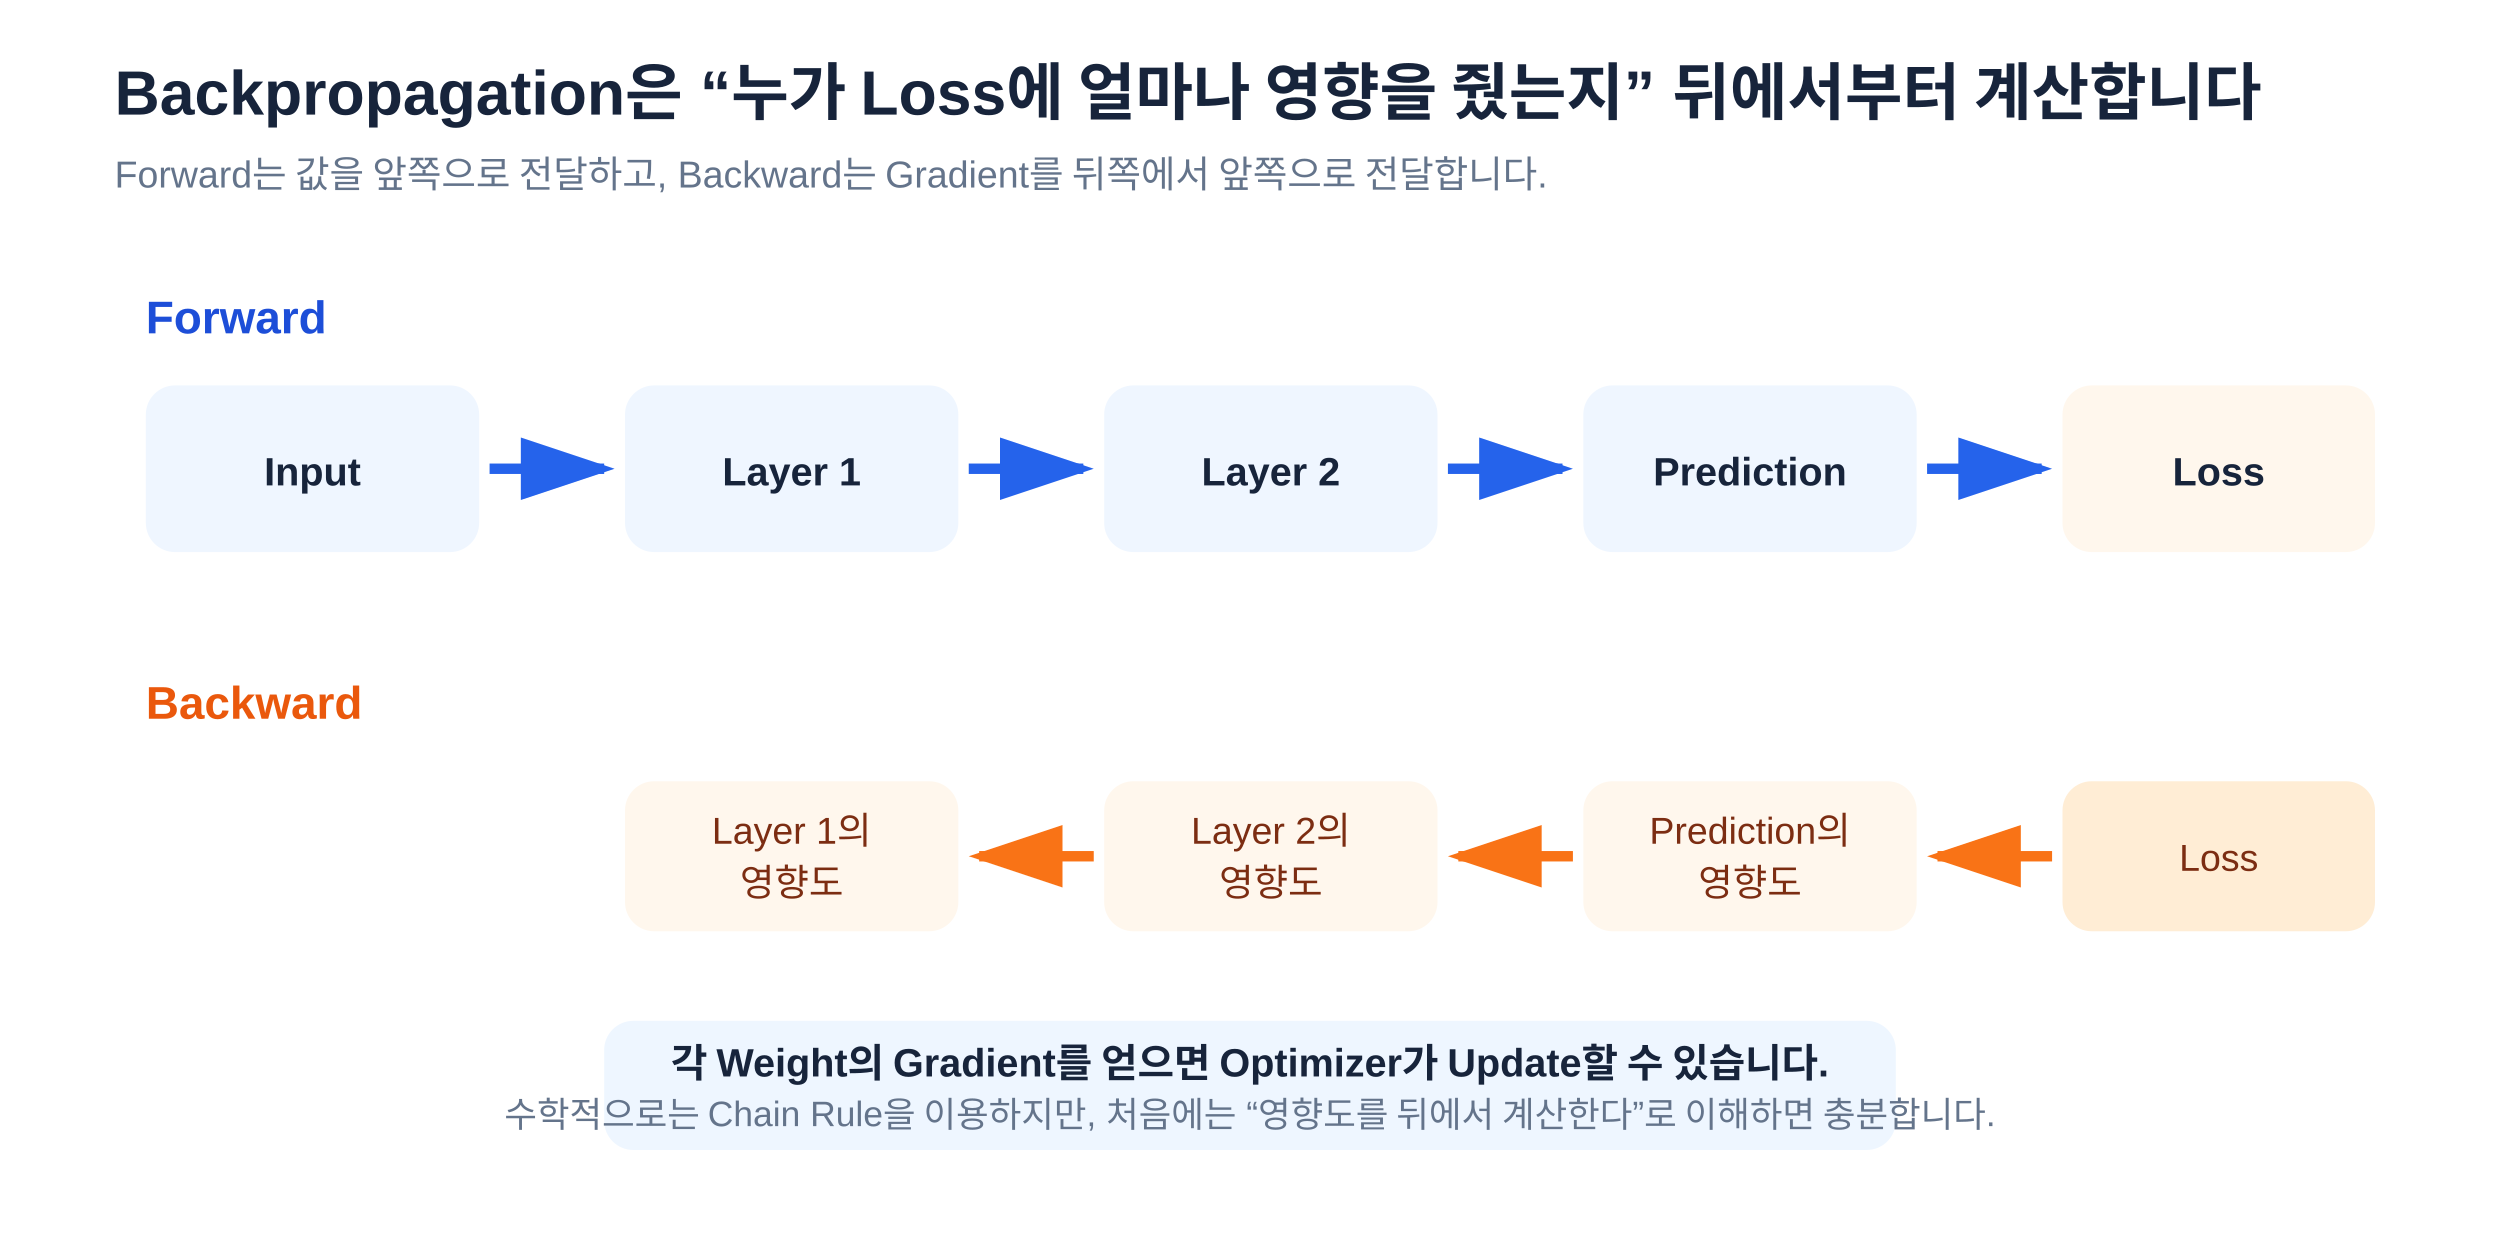
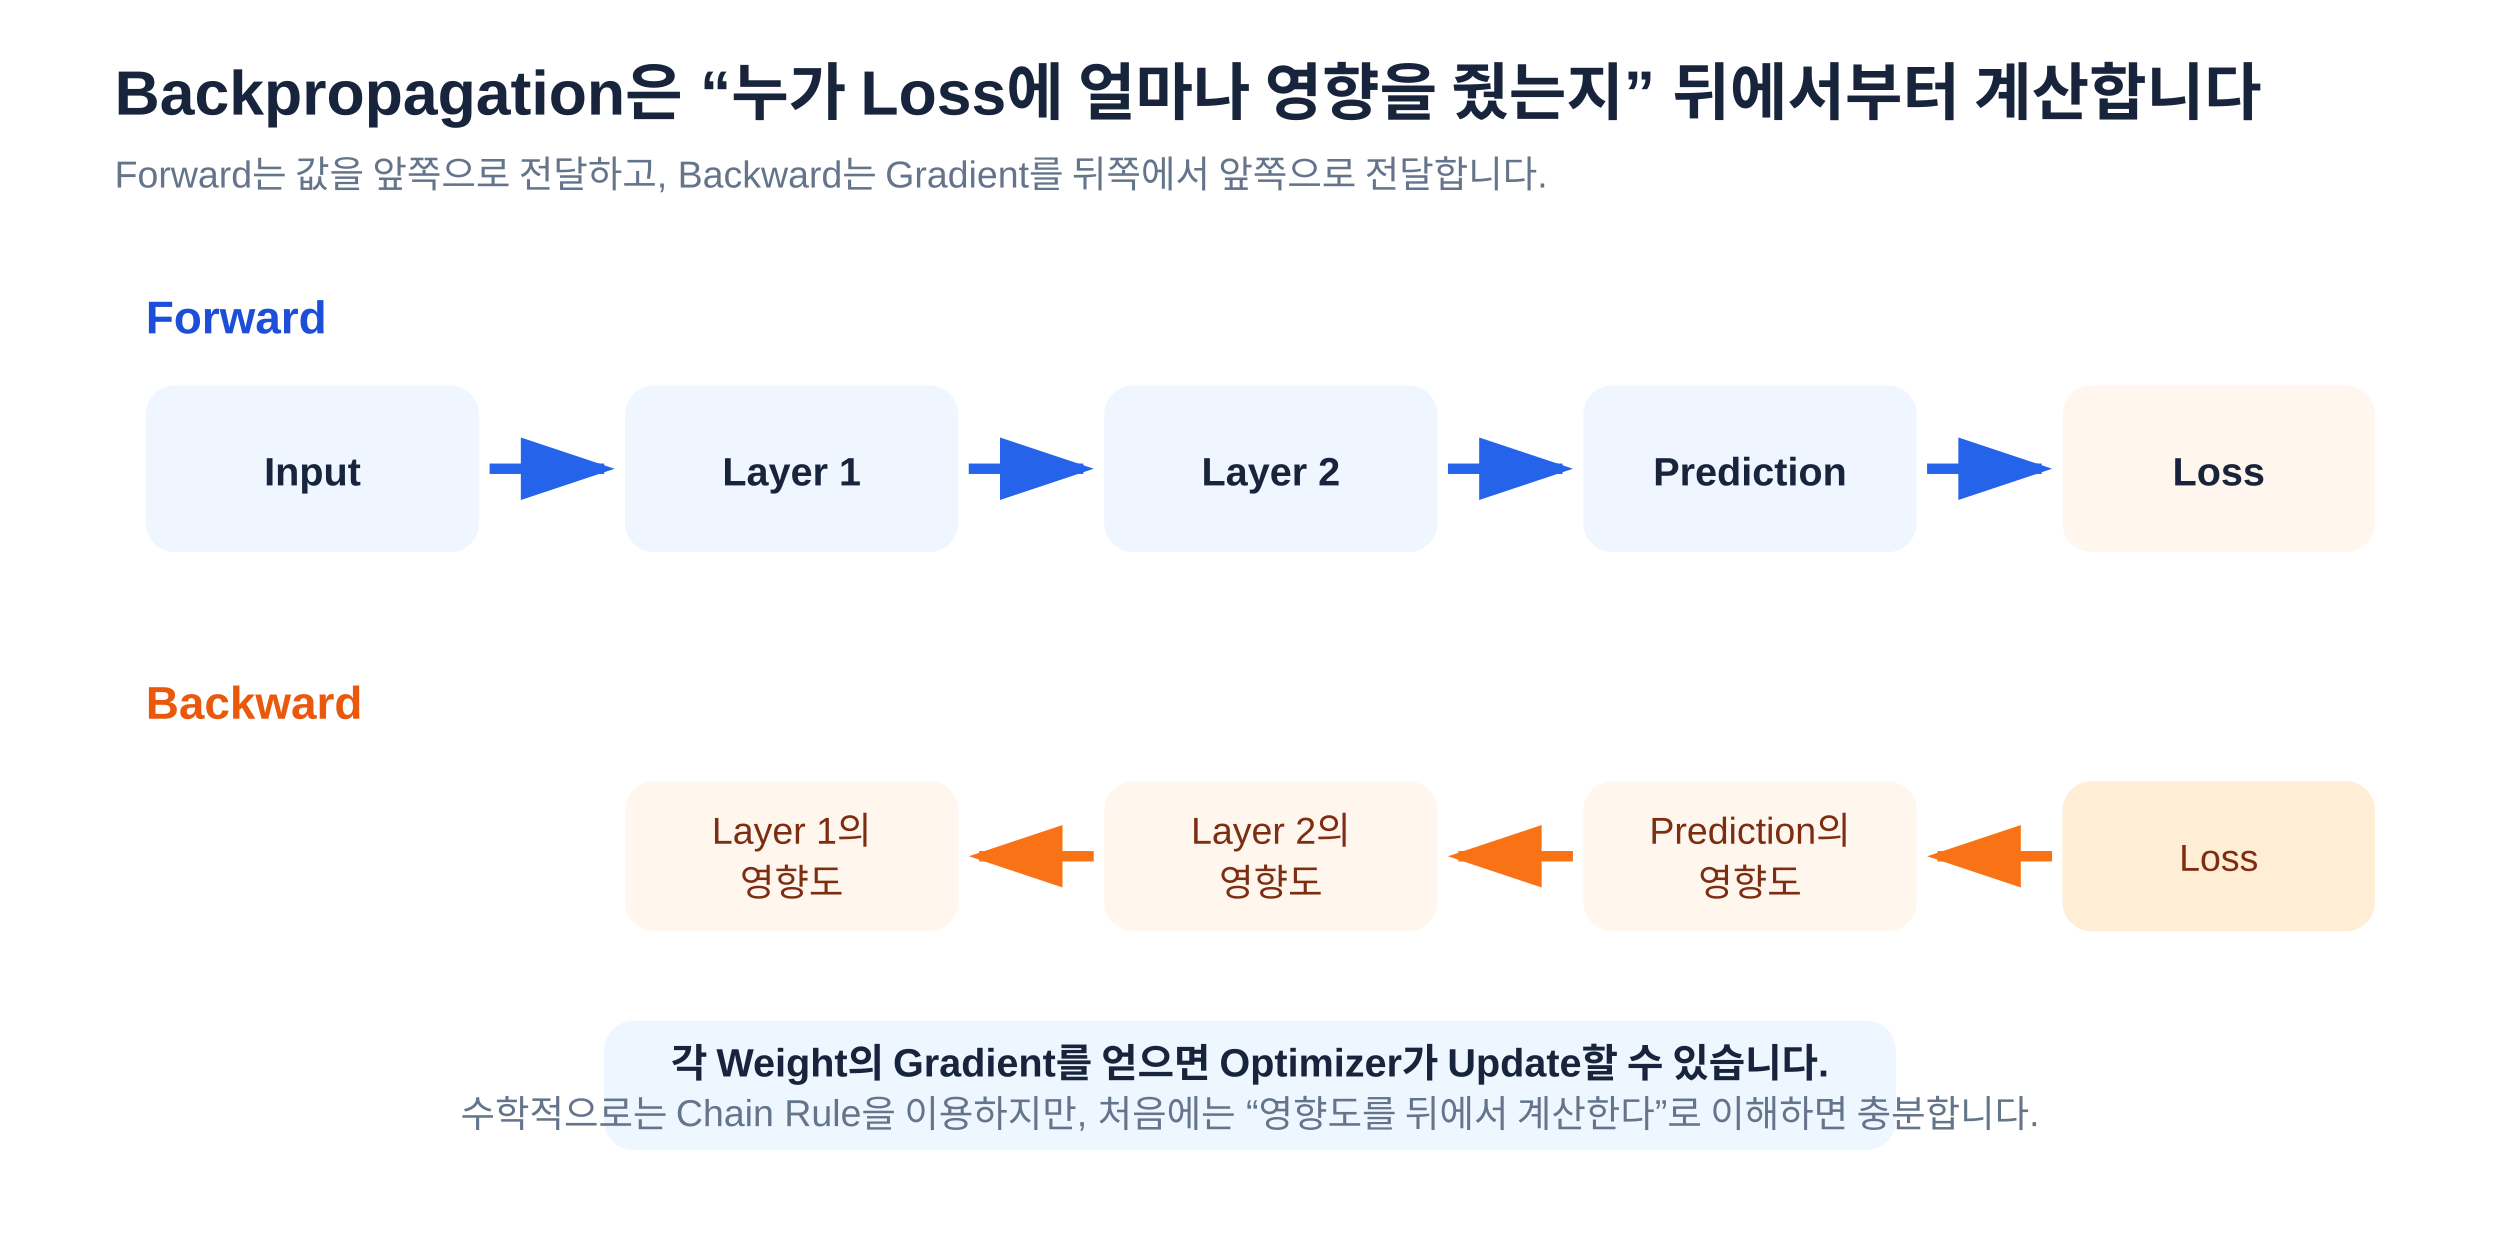
<svg xmlns="http://www.w3.org/2000/svg" viewBox="0 0 1200 600">
  <defs>
    <marker id="b" markerWidth="10" markerHeight="10" refX="8" refY="3" orient="auto">
      <path d="M0 0L0 6L9 3z" fill="#2563eb" />
    </marker>
    <marker id="o" markerWidth="10" markerHeight="10" refX="8" refY="3" orient="auto">
      <path d="M0 0L0 6L9 3z" fill="#f97316" />
    </marker>
  </defs>
  <rect width="1200" height="600" fill="#fff" />
  <text x="55" y="55" font-family="Arial,sans-serif" font-size="30" font-weight="700" fill="#17243b">Backpropagation은 “누가 Loss에 얼마나 영향을 줬는지” 뒤에서부터 계산합니다</text>
  <text x="55" y="90" font-family="Arial,sans-serif" font-size="18" fill="#64748b">Forward는 값을 앞쪽으로 전달하고, Backward는 Gradient를 뒤쪽에서 앞쪽으로 전달합니다.</text>
  <g font-family="Arial,sans-serif">
    <text x="70" y="160" font-size="22" font-weight="700" fill="#1d4ed8">Forward</text>
    <g text-anchor="middle" font-size="19" font-weight="700" fill="#17243b">
      <rect x="70" y="185" width="160" height="80" rx="14" fill="#eff6ff" />
      <text x="150" y="233">Input</text>
      <rect x="300" y="185" width="160" height="80" rx="14" fill="#eff6ff" />
      <text x="380" y="233">Layer 1</text>
      <rect x="530" y="185" width="160" height="80" rx="14" fill="#eff6ff" />
      <text x="610" y="233">Layer 2</text>
      <rect x="760" y="185" width="160" height="80" rx="14" fill="#eff6ff" />
      <text x="840" y="233">Prediction</text>
      <rect x="990" y="185" width="150" height="80" rx="14" fill="#fff7ed" />
      <text x="1065" y="233">Loss</text>
    </g>
    <g stroke="#2563eb" stroke-width="5" marker-end="url(#b)">
      <path d="M235 225H290" />
      <path d="M465 225H520" />
      <path d="M695 225H750" />
      <path d="M925 225H980" />
    </g>
    <text x="70" y="345" font-size="22" font-weight="700" fill="#ea580c">Backward</text>
    <g text-anchor="middle" font-size="18" fill="#7c2d12">
      <rect x="300" y="375" width="160" height="72" rx="14" fill="#fff7ed" />
      <text x="380" y="405">Layer 1의</text>
      <text x="380" y="430">영향도</text>
      <rect x="530" y="375" width="160" height="72" rx="14" fill="#fff7ed" />
      <text x="610" y="405">Layer 2의</text>
      <text x="610" y="430">영향도</text>
      <rect x="760" y="375" width="160" height="72" rx="14" fill="#fff7ed" />
      <text x="840" y="405">Prediction의</text>
      <text x="840" y="430">영향도</text>
      <rect x="990" y="375" width="150" height="72" rx="14" fill="#ffedd5" />
      <text x="1065" y="418">Loss</text>
    </g>
    <g stroke="#f97316" stroke-width="5" marker-end="url(#o)">
      <path d="M985 411H930" />
      <path d="M755 411H700" />
      <path d="M525 411H470" />
    </g>
    <rect x="290" y="490" width="620" height="62" rx="14" fill="#eef6ff" />
    <text x="600" y="517" text-anchor="middle" font-size="19" font-weight="700" fill="#17243b">각 Weight의 Gradient를 얻으면 Optimizer가 Update할 수 있습니다.</text>
-     <text x="600" y="541" text-anchor="middle" font-size="17" fill="#64748b">수학적으로는 Chain Rule을 이용하지만, 처음에는 “영향도를 뒤에서 계산한다”로 이해하면 충분합니다.</text>
+     <text x="600" y="541" text-anchor="middle" font-size="18" fill="#64748b">수학적으로는 Chain Rule을 이용하지만, 처음에는 “영향도를 뒤에서 계산한다”로 이해하면 충분합니다.</text>
  </g>
</svg>
